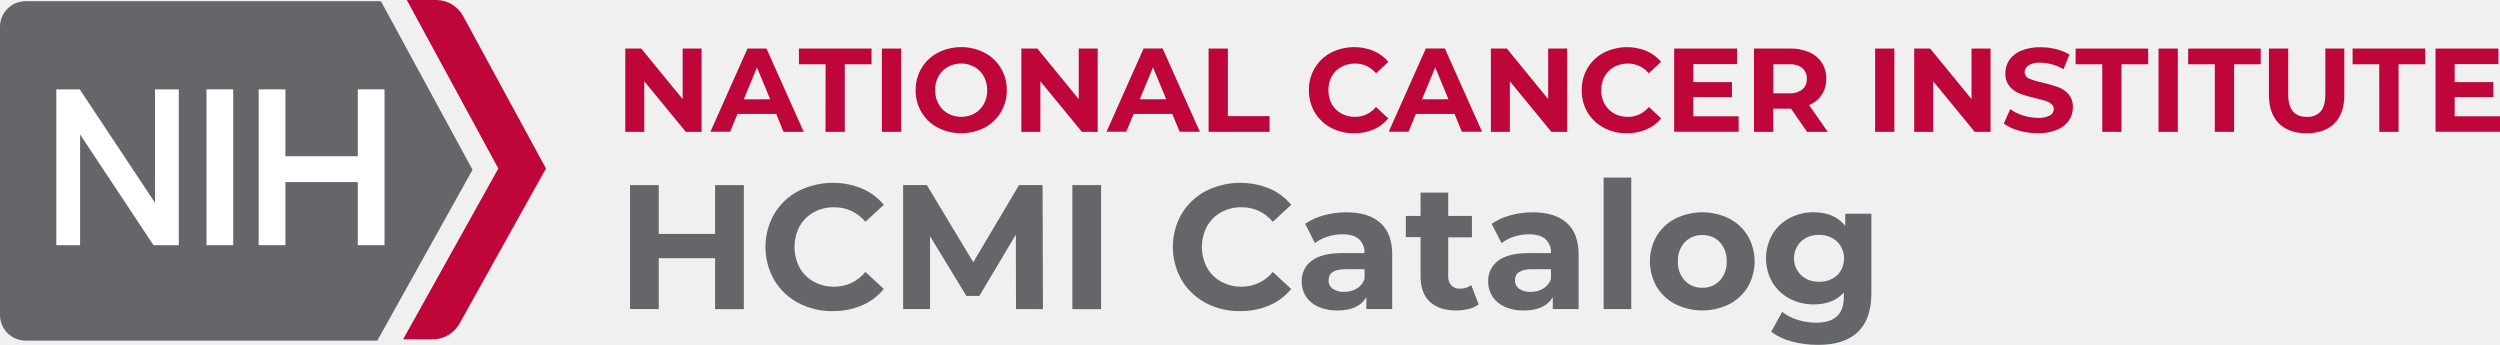
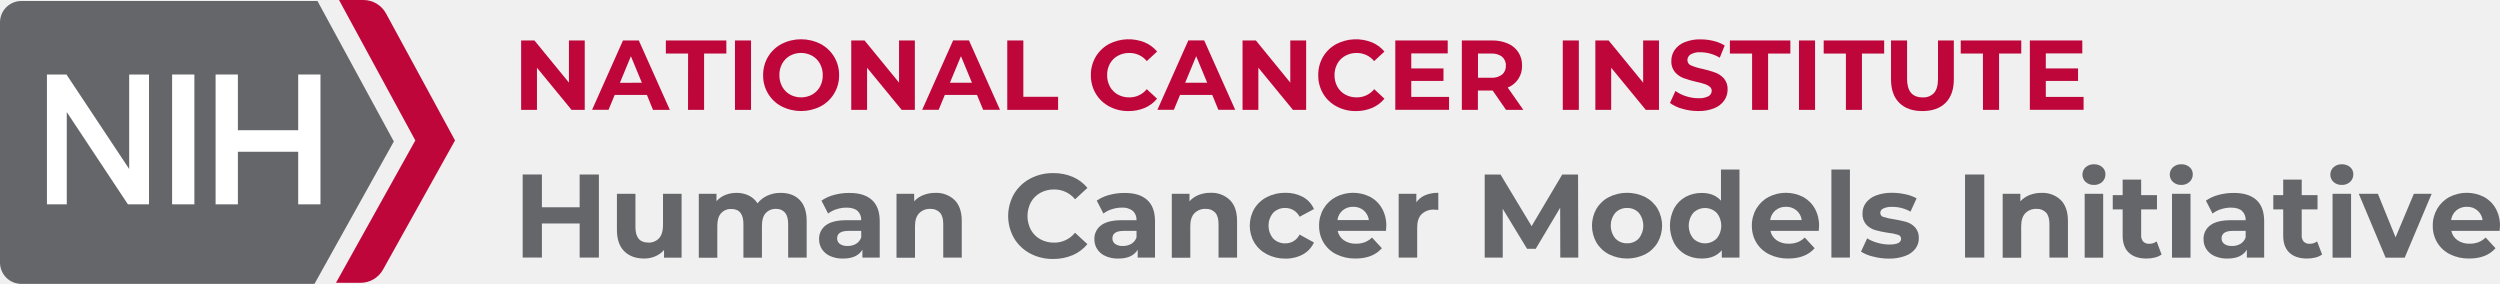
- <svg xmlns="http://www.w3.org/2000/svg" id="Isolation_Mode" data-name="Isolation Mode" viewBox="0 0 1053.51 145.32">
+ <svg xmlns="http://www.w3.org/2000/svg" id="Isolation_Mode" data-name="Isolation Mode" viewBox="0 0 1264.06 143.54">
  <defs>
    <style>.cls-1{fill:#bf063b;}.cls-2{fill:#65666a;}.cls-3{fill:#fff;}</style>
  </defs>
  <path class="cls-1" d="M295.66,20.46v35.1H289l-17.5-21.31V55.56h-8V20.46h6.72l17.45,21.31V20.46Z" />
  <path class="cls-1" d="M327.1,48H310.8l-3.11,7.52h-8.32L315,20.46h8l15.69,35.1h-8.52Zm-2.56-6.17L319,28.44l-5.56,13.43Z" />
  <path class="cls-1" d="M347.91,27.08H336.67V20.46h30.59v6.62H356V55.56h-8.12Z" />
  <path class="cls-1" d="M371.62,20.46h8.12v35.1h-8.12Z" />
  <path class="cls-1" d="M395.21,53.81A17.49,17.49,0,0,1,385.86,38a17.78,17.78,0,0,1,2.48-9.3,17.53,17.53,0,0,1,6.87-6.49,21.69,21.69,0,0,1,19.68,0A17.56,17.56,0,0,1,424.27,38a17.59,17.59,0,0,1-9.38,15.8,21.78,21.78,0,0,1-19.68,0Zm15.47-6a10.42,10.42,0,0,0,3.94-4A11.75,11.75,0,0,0,416,38a11.71,11.71,0,0,0-1.42-5.81,10.28,10.28,0,0,0-3.94-4,11.74,11.74,0,0,0-11.23,0,10.21,10.21,0,0,0-3.94,4A11.72,11.72,0,0,0,394.08,38a11.76,11.76,0,0,0,1.43,5.82,10.35,10.35,0,0,0,3.94,4,11.81,11.81,0,0,0,11.23,0Z" />
  <path class="cls-1" d="M462.57,20.46v35.1h-6.66l-17.5-21.31V55.56h-8V20.46h6.72l17.45,21.31V20.46Z" />
  <path class="cls-1" d="M494,48H477.72l-3.11,7.52h-8.33l15.65-35.1h8l15.69,35.1h-8.52Zm-2.56-6.17-5.56-13.43-5.57,13.43Z" />
  <path class="cls-1" d="M509.3,20.46h8.13V48.94H535v6.62H509.3Z" />
  <path class="cls-1" d="M560.87,53.83a17.41,17.41,0,0,1-6.82-6.47A17.83,17.83,0,0,1,551.57,38a17.88,17.88,0,0,1,2.48-9.35,17.48,17.48,0,0,1,6.82-6.47,21.73,21.73,0,0,1,18-.72,16.43,16.43,0,0,1,6.19,4.61l-5.21,4.81A11.22,11.22,0,0,0,571,26.78a11.72,11.72,0,0,0-5.81,1.43,10.14,10.14,0,0,0-4,4A11.72,11.72,0,0,0,559.79,38a11.76,11.76,0,0,0,1.43,5.82,10.27,10.27,0,0,0,4,4A11.71,11.71,0,0,0,571,49.24a11.14,11.14,0,0,0,8.83-4.16l5.21,4.82a16.33,16.33,0,0,1-6.21,4.66,20.69,20.69,0,0,1-8.28,1.6A20.1,20.1,0,0,1,560.87,53.83Z" />
  <path class="cls-1" d="M612.94,48H596.65l-3.11,7.52h-8.33l15.65-35.1h8l15.69,35.1h-8.52Zm-2.56-6.17-5.56-13.43-5.57,13.43Z" />
  <path class="cls-1" d="M660.42,20.46v35.1h-6.67L636.26,34.25V55.56h-8V20.46H635L652.4,41.77V20.46Z" />
  <path class="cls-1" d="M675.84,53.83A17.41,17.41,0,0,1,669,47.36,17.83,17.83,0,0,1,666.54,38,17.88,17.88,0,0,1,669,28.66a17.48,17.48,0,0,1,6.82-6.47,21.73,21.73,0,0,1,18-.72A16.43,16.43,0,0,1,700,26.08l-5.21,4.81A11.23,11.23,0,0,0,686,26.78a11.72,11.72,0,0,0-5.81,1.43,10.08,10.08,0,0,0-4,4A11.72,11.72,0,0,0,674.76,38a11.76,11.76,0,0,0,1.43,5.82,10.21,10.21,0,0,0,4,4A11.71,11.71,0,0,0,686,49.24a11.16,11.16,0,0,0,8.83-4.16L700,49.9a16.33,16.33,0,0,1-6.21,4.66,20.69,20.69,0,0,1-8.28,1.6A20.07,20.07,0,0,1,675.84,53.83Z" />
  <path class="cls-1" d="M732.67,49v6.52H705.5V20.46H732V27H713.57V34.6h16.29v6.32H713.57V49Z" />
  <path class="cls-1" d="M761.5,55.56l-6.77-9.78h-7.47v9.78h-8.12V20.46h15.19a19.44,19.44,0,0,1,8.1,1.56,11.62,11.62,0,0,1,7.15,11.18,11.47,11.47,0,0,1-7.23,11.08l7.88,11.28Zm-2-26.9a8.56,8.56,0,0,0-5.57-1.58h-6.62V39.32h6.62a8.45,8.45,0,0,0,5.57-1.61,5.57,5.57,0,0,0,1.9-4.51A5.56,5.56,0,0,0,759.45,28.66Z" />
  <path class="cls-1" d="M790.18,20.46h8.12v35.1h-8.12Z" />
  <path class="cls-1" d="M838.82,20.46v35.1h-6.67l-17.5-21.31V55.56h-8V20.46h6.71l17.45,21.31V20.46Z" />
  <path class="cls-1" d="M850.62,55a18.68,18.68,0,0,1-6.24-2.93L847.14,46a18.46,18.46,0,0,0,5.37,2.66,20.07,20.07,0,0,0,6.21,1,10,10,0,0,0,5.12-1,3.12,3.12,0,0,0,1.65-2.74,2.61,2.61,0,0,0-1-2.08,7.58,7.58,0,0,0-2.5-1.33c-1-.33-2.4-.7-4.14-1.1a57.31,57.31,0,0,1-6.57-1.9,10.8,10.8,0,0,1-4.39-3.06,8.28,8.28,0,0,1-1.83-5.62,9.81,9.81,0,0,1,1.66-5.54,11.16,11.16,0,0,1,5-3.93,20.34,20.34,0,0,1,8.15-1.46,27.21,27.21,0,0,1,6.56.8A19.72,19.72,0,0,1,872.06,23l-2.51,6.17a19.53,19.53,0,0,0-9.72-2.76,9.14,9.14,0,0,0-5,1.1,3.37,3.37,0,0,0-1.63,2.91A2.83,2.83,0,0,0,855,33.07a28.4,28.4,0,0,0,5.74,1.73,57.68,57.68,0,0,1,6.57,1.91,10.84,10.84,0,0,1,4.38,3,8.05,8.05,0,0,1,1.83,5.56,9.56,9.56,0,0,1-1.68,5.49,11.26,11.26,0,0,1-5,3.94,20.52,20.52,0,0,1-8.17,1.45A28.47,28.47,0,0,1,850.62,55Z" />
  <path class="cls-1" d="M885.9,27.08H874.67V20.46h30.58v6.62H894V55.56H885.9Z" />
  <path class="cls-1" d="M909.61,20.46h8.13v35.1h-8.13Z" />
  <path class="cls-1" d="M933.33,27.08H922.1V20.46h30.58v6.62H941.45V55.56h-8.12Z" />
  <path class="cls-1" d="M960.33,52q-4.19-4.16-4.19-11.88V20.46h8.12V39.82q0,9.42,7.83,9.42A7.31,7.31,0,0,0,977.9,47q2-2.28,2-7.14V20.46h8V40.12q0,7.73-4.18,11.88T972,56.16Q964.51,56.16,960.33,52Z" />
  <path class="cls-1" d="M1002.62,27.08H991.39V20.46H1022v6.62h-11.23V55.56h-8.13Z" />
  <path class="cls-1" d="M1053.51,49v6.52h-27.17V20.46h26.52V27h-18.45V34.6h16.3v6.32h-16.3V49Z" />
-   <path class="cls-2" d="M313.45,78v52.28h-12.1V108.81H277.6v21.43H265.51V78H277.6V98.57h23.75V78Z" />
-   <path class="cls-2" d="M336.41,127.66A25.85,25.85,0,0,1,326.26,118a28.07,28.07,0,0,1,0-27.86,25.92,25.92,0,0,1,10.15-9.63,32.42,32.42,0,0,1,26.81-1.08,24.53,24.53,0,0,1,9.22,6.87l-7.76,7.17a16.7,16.7,0,0,0-13.15-6.13,17.45,17.45,0,0,0-8.66,2.13,15.15,15.15,0,0,0-5.94,5.94,18.75,18.75,0,0,0,0,17.32,15.15,15.15,0,0,0,5.94,5.94,17.45,17.45,0,0,0,8.66,2.13,16.64,16.64,0,0,0,13.15-6.2l7.76,7.17a24.1,24.1,0,0,1-9.26,6.94,30.6,30.6,0,0,1-12.32,2.39A30,30,0,0,1,336.41,127.66Z" />
-   <path class="cls-2" d="M428.15,130.24l-.07-31.37-15.39,25.84h-5.45L391.93,99.55v30.69H380.58V78h10l19.56,32.49L429.42,78h9.93l.15,52.28Z" />
-   <path class="cls-2" d="M451.9,78H464v52.28H451.9Z" />
-   <path class="cls-2" d="M508.09,127.66A26,26,0,0,1,497.93,118a28.14,28.14,0,0,1,0-27.86,26,26,0,0,1,10.16-9.63,32.42,32.42,0,0,1,26.81-1.08,24.53,24.53,0,0,1,9.22,6.87l-7.77,7.17a16.66,16.66,0,0,0-13.14-6.13,17.42,17.42,0,0,0-8.66,2.13,15.15,15.15,0,0,0-5.94,5.94,18.67,18.67,0,0,0,0,17.32,15.15,15.15,0,0,0,5.94,5.94,17.42,17.42,0,0,0,8.66,2.13,16.61,16.61,0,0,0,13.14-6.2l7.77,7.17a24.17,24.17,0,0,1-9.26,6.94,30.6,30.6,0,0,1-12.32,2.39A29.94,29.94,0,0,1,508.09,127.66Z" />
-   <path class="cls-2" d="M581.68,93.91q5,4.44,5,13.4v22.93h-10.9v-5q-3.28,5.61-12.25,5.6a19.06,19.06,0,0,1-8-1.56,12,12,0,0,1-5.19-4.33,11.28,11.28,0,0,1-1.8-6.28,10.48,10.48,0,0,1,4.22-8.81q4.21-3.21,13-3.21H575a7.43,7.43,0,0,0-2.31-5.86q-2.31-2.06-7-2.06a20.36,20.36,0,0,0-6.31,1,16.56,16.56,0,0,0-5.26,2.73L550,94.32a25.31,25.31,0,0,1,7.88-3.59,35.47,35.47,0,0,1,9.44-1.27Q576.67,89.46,581.68,93.91Zm-9.93,27.7a7.54,7.54,0,0,0,3.28-4.07v-4.1h-8c-4.78,0-7.17,1.56-7.17,4.7a4.2,4.2,0,0,0,1.76,3.55,7.91,7.91,0,0,0,4.82,1.3A10.17,10.17,0,0,0,571.75,121.61Z" />
-   <path class="cls-2" d="M623.12,128.3a12,12,0,0,1-4.21,1.9,21.55,21.55,0,0,1-5.27.63q-7.17,0-11.09-3.65t-3.92-10.76V99.92h-6.2V91h6.2V81.17h11.65V91h10v9h-10v16.35a5.43,5.43,0,0,0,1.31,3.92,4.83,4.83,0,0,0,3.69,1.38,7.49,7.49,0,0,0,4.71-1.49Z" />
-   <path class="cls-2" d="M660.24,93.91q5,4.44,5,13.4v22.93h-10.9v-5q-3.29,5.61-12.25,5.6a19.11,19.11,0,0,1-8-1.56,12.07,12.07,0,0,1-5.19-4.33,11.35,11.35,0,0,1-1.79-6.28,10.48,10.48,0,0,1,4.22-8.81q4.22-3.21,13-3.21h9.26a7.43,7.43,0,0,0-2.31-5.86c-1.55-1.37-3.86-2.06-6.95-2.06a20.36,20.36,0,0,0-6.31,1,16.45,16.45,0,0,0-5.26,2.73l-4.18-8.14a25.25,25.25,0,0,1,7.87-3.59,35.54,35.54,0,0,1,9.45-1.27Q655.23,89.46,660.24,93.91Zm-9.93,27.7a7.58,7.58,0,0,0,3.28-4.07v-4.1h-8c-4.78,0-7.17,1.56-7.17,4.7a4.2,4.2,0,0,0,1.76,3.55A7.89,7.89,0,0,0,645,123,10.2,10.2,0,0,0,650.31,121.61Z" />
-   <path class="cls-2" d="M675.77,74.83h11.65v55.41H675.77Z" />
-   <path class="cls-2" d="M706,128.18a19.62,19.62,0,0,1-7.88-7.35,21.5,21.5,0,0,1,0-21.36A19.64,19.64,0,0,1,706,92.11a25.7,25.7,0,0,1,22.73,0,19.82,19.82,0,0,1,7.85,7.36,21.57,21.57,0,0,1,0,21.36,19.8,19.8,0,0,1-7.85,7.35,25.7,25.7,0,0,1-22.73,0Zm18.74-9.93a11.25,11.25,0,0,0,2.87-8.1,11.23,11.23,0,0,0-2.87-8.1,9.7,9.7,0,0,0-7.36-3,9.82,9.82,0,0,0-7.39,3,11.17,11.17,0,0,0-2.91,8.1,11.19,11.19,0,0,0,2.91,8.1,9.82,9.82,0,0,0,7.39,3A9.7,9.7,0,0,0,724.72,118.25Z" />
-   <path class="cls-2" d="M788.6,90.06v33.46q0,11-5.75,16.43t-16.8,5.37a41.88,41.88,0,0,1-11-1.42,24,24,0,0,1-8.66-4.1l4.63-8.37a19,19,0,0,0,6.42,3.32,25.33,25.33,0,0,0,7.77,1.24q6,0,8.92-2.73T777,125v-1.72q-4.56,5-12.7,5a21.31,21.31,0,0,1-10.12-2.43,18.55,18.55,0,0,1-7.28-6.83,20.53,20.53,0,0,1,0-20.32,18.55,18.55,0,0,1,7.28-6.83,21.31,21.31,0,0,1,10.12-2.43q8.75,0,13.29,5.75V90.06Zm-14.44,26a10.12,10.12,0,0,0,0-14.26A10.74,10.74,0,0,0,766.58,99a10.85,10.85,0,0,0-7.62,2.73A10,10,0,0,0,759,116a10.85,10.85,0,0,0,7.62,2.73A10.74,10.74,0,0,0,774.16,116Z" />
+   <path class="cls-2" d="M302.81,88.24v42h-9.72V113H274v17.22h-9.72v-42H274V104.8h19.08V88.24Z" />
+   <path class="cls-2" d="M344.63,98v32.28h-8.88V126.4a12.41,12.41,0,0,1-4.44,3.21,14,14,0,0,1-5.58,1.11q-6.36,0-10.08-3.66t-3.72-10.86V98h9.36v16.86q0,7.8,6.54,7.8a7,7,0,0,0,5.4-2.19q2-2.19,2-6.51V98Z" />
+   <path class="cls-2" d="M404.3,101.05q3.57,3.57,3.57,10.71v18.48h-9.36v-17q0-3.84-1.59-5.73a5.59,5.59,0,0,0-4.53-1.89,6.68,6.68,0,0,0-5.22,2.13q-1.92,2.13-1.92,6.33v16.2h-9.36v-17q0-7.62-6.12-7.62a6.6,6.6,0,0,0-5.16,2.13q-1.92,2.13-1.92,6.33v16.2h-9.36V98h8.94v3.72a11.81,11.81,0,0,1,4.41-3.12,14.84,14.84,0,0,1,5.73-1.08,13.88,13.88,0,0,1,6.18,1.35,10.94,10.94,0,0,1,4.44,3.93,13.24,13.24,0,0,1,5-3.9,15.81,15.81,0,0,1,6.63-1.38Q400.73,97.48,404.3,101.05Z" />
+   <path class="cls-2" d="M440.81,101.05q4,3.57,4,10.77v18.42h-8.76v-4q-2.64,4.5-9.84,4.5a15.27,15.27,0,0,1-6.45-1.26,9.62,9.62,0,0,1-4.17-3.48,9.06,9.06,0,0,1-1.44-5,8.41,8.41,0,0,1,3.39-7.08q3.39-2.58,10.47-2.58h7.44a6,6,0,0,0-1.86-4.71q-1.86-1.65-5.58-1.65a16.29,16.29,0,0,0-5.07.81,13.41,13.41,0,0,0-4.23,2.19l-3.36-6.54a20.27,20.27,0,0,1,6.33-2.88,28.36,28.36,0,0,1,7.59-1Q436.79,97.48,440.81,101.05Zm-8,22.26a6.07,6.07,0,0,0,2.64-3.27v-3.3h-6.42q-5.76,0-5.76,3.78a3.37,3.37,0,0,0,1.41,2.85,6.35,6.35,0,0,0,3.87,1A8.15,8.15,0,0,0,432.83,123.31Z" />
+   <path class="cls-2" d="M482.6,101.08q3.69,3.6,3.69,10.68v18.48h-9.36v-17q0-3.84-1.68-5.73a6.16,6.16,0,0,0-4.86-1.89,7.45,7.45,0,0,0-5.64,2.19c-1.41,1.46-2.1,3.63-2.1,6.51v16h-9.36V98h8.94v3.78a12.41,12.41,0,0,1,4.62-3.15,16.1,16.1,0,0,1,6.06-1.11A13.28,13.28,0,0,1,482.6,101.08Z" />
+   <path class="cls-2" d="M520.88,128.17a20.82,20.82,0,0,1-8.16-7.74,22.57,22.57,0,0,1,0-22.38,20.82,20.82,0,0,1,8.16-7.74,24.25,24.25,0,0,1,11.67-2.79,24.51,24.51,0,0,1,9.87,1.92A19.77,19.77,0,0,1,549.83,95l-6.24,5.76A13.42,13.42,0,0,0,533,95.8a14,14,0,0,0-7,1.71,12.16,12.16,0,0,0-4.77,4.77,15,15,0,0,0,0,13.92,12.16,12.16,0,0,0,4.77,4.77,14,14,0,0,0,7,1.71,13.35,13.35,0,0,0,10.56-5l6.24,5.76a19.53,19.53,0,0,1-7.44,5.58,24.69,24.69,0,0,1-9.9,1.92A24.12,24.12,0,0,1,520.88,128.17Z" />
+   <path class="cls-2" d="M580,101.05q4,3.57,4,10.77v18.42h-8.76v-4q-2.62,4.5-9.83,4.5a15.21,15.21,0,0,1-6.45-1.26,9.56,9.56,0,0,1-4.17-3.48,9,9,0,0,1-1.45-5,8.42,8.42,0,0,1,3.4-7.08c2.25-1.72,5.75-2.58,10.47-2.58h7.44a6,6,0,0,0-1.86-4.71,8.21,8.21,0,0,0-5.58-1.65,16.25,16.25,0,0,0-5.07.81,13.41,13.41,0,0,0-4.23,2.19l-3.36-6.54a20.17,20.17,0,0,1,6.33-2.88,28.25,28.25,0,0,1,7.59-1Q576,97.48,580,101.05Zm-8,22.26a6.09,6.09,0,0,0,2.65-3.27v-3.3h-6.42q-5.76,0-5.76,3.78a3.34,3.34,0,0,0,1.41,2.85,6.32,6.32,0,0,0,3.86,1A8.15,8.15,0,0,0,572,123.31Z" />
+   <path class="cls-2" d="M621.79,101.08q3.71,3.6,3.7,10.68v18.48h-9.37v-17q0-3.84-1.68-5.73a6.14,6.14,0,0,0-4.85-1.89,7.46,7.46,0,0,0-5.65,2.19q-2.1,2.19-2.1,6.51v16h-9.35V98h8.94v3.78A12.29,12.29,0,0,1,606,98.59a16.1,16.1,0,0,1,6.06-1.11A13.27,13.27,0,0,1,621.79,101.08Z" />
+   <path class="cls-2" d="M640.64,128.59a16,16,0,0,1-6.42-5.91,17.09,17.09,0,0,1,0-17.16,16,16,0,0,1,6.42-5.91,19.79,19.79,0,0,1,9.27-2.13,18,18,0,0,1,8.91,2.13,12.66,12.66,0,0,1,5.54,6.09l-7.26,3.9a7.91,7.91,0,0,0-7.26-4.44,8.23,8.23,0,0,0-6.06,2.4,10.14,10.14,0,0,0,0,13.08,8.23,8.23,0,0,0,6.06,2.4,7.85,7.85,0,0,0,7.26-4.44l7.26,4a12.92,12.92,0,0,1-5.54,6,17.81,17.81,0,0,1-8.91,2.16A19.79,19.79,0,0,1,640.64,128.59Z" />
+   <path class="cls-2" d="M700.78,116.74H676.36a7.61,7.61,0,0,0,3.12,4.74,10.33,10.33,0,0,0,6.12,1.74,12.39,12.39,0,0,0,4.47-.75,10.83,10.83,0,0,0,3.63-2.37l5,5.4q-4.56,5.22-13.32,5.22a21.07,21.07,0,0,1-9.66-2.13,15.61,15.61,0,0,1-6.48-5.91,16.28,16.28,0,0,1-2.28-8.58,16.5,16.5,0,0,1,2.25-8.55,15.76,15.76,0,0,1,6.18-5.94,19.13,19.13,0,0,1,17.37-.09,14.89,14.89,0,0,1,6,5.85,17.44,17.44,0,0,1,2.19,8.85Q701,114.4,700.78,116.74Zm-21.9-10.38a7.66,7.66,0,0,0-2.64,4.92h15.9a7.77,7.77,0,0,0-2.63-4.89,7.94,7.94,0,0,0-5.29-1.83A8.06,8.06,0,0,0,678.88,106.36Z" />
+   <path class="cls-2" d="M720.67,98.68a16.81,16.81,0,0,1,6.57-1.2v8.64q-1.56-.12-2.1-.12a8.58,8.58,0,0,0-6.3,2.25q-2.28,2.25-2.28,6.75v15.24H707.2V98h8.94v4.26A10.41,10.41,0,0,1,720.67,98.68Z" />
+   <path class="cls-2" d="M788.92,130.24l-.06-25.2L776.5,125.8h-4.38l-12.3-20.22v24.66H750.7v-42h8l15.72,26.1,15.48-26.1h8l.12,42Z" />
+   <path class="cls-2" d="M813.55,128.59a15.83,15.83,0,0,1-6.33-5.91,17.28,17.28,0,0,1,0-17.16,15.83,15.83,0,0,1,6.33-5.91,20.65,20.65,0,0,1,18.27,0,15.88,15.88,0,0,1,6.3,5.91,17.28,17.28,0,0,1,0,17.16,15.88,15.88,0,0,1-6.3,5.91,20.65,20.65,0,0,1-18.27,0Zm15.06-8a10.33,10.33,0,0,0,0-13,7.8,7.8,0,0,0-5.91-2.43,7.89,7.89,0,0,0-5.94,2.43,10.23,10.23,0,0,0,0,13A7.89,7.89,0,0,0,822.7,123,7.8,7.8,0,0,0,828.61,120.61Z" />
+   <path class="cls-2" d="M879.52,85.72v44.52h-8.94v-3.72q-3.48,4.2-10.08,4.2a16.76,16.76,0,0,1-8.25-2,14.61,14.61,0,0,1-5.79-5.82,19.32,19.32,0,0,1,0-17.52,14.61,14.61,0,0,1,5.79-5.82,16.76,16.76,0,0,1,8.25-2q6.18,0,9.66,3.9V85.72ZM868,120.61a10.23,10.23,0,0,0,0-13,8.4,8.4,0,0,0-11.82,0,10.23,10.23,0,0,0,0,13,8.4,8.4,0,0,0,11.82,0Z" />
+   <path class="cls-2" d="M919.6,116.74H895.18a7.61,7.61,0,0,0,3.12,4.74,10.33,10.33,0,0,0,6.12,1.74,12.39,12.39,0,0,0,4.47-.75,10.83,10.83,0,0,0,3.63-2.37l5,5.4q-4.56,5.22-13.32,5.22a21.07,21.07,0,0,1-9.66-2.13,15.61,15.61,0,0,1-6.48-5.91,16.28,16.28,0,0,1-2.28-8.58,16.5,16.5,0,0,1,2.25-8.55,15.76,15.76,0,0,1,6.18-5.94,19.13,19.13,0,0,1,17.37-.09,14.89,14.89,0,0,1,6,5.85,17.44,17.44,0,0,1,2.19,8.85Q919.78,114.4,919.6,116.74Zm-21.9-10.38a7.66,7.66,0,0,0-2.64,4.92H911a7.74,7.74,0,0,0-2.64-4.89,7.89,7.89,0,0,0-5.28-1.83A8.06,8.06,0,0,0,897.7,106.36Z" />
+   <path class="cls-2" d="M926,85.72h9.36v44.52H926Z" />
+   <path class="cls-2" d="M947.08,129.73a20.54,20.54,0,0,1-6.12-2.49l3.12-6.72a19.64,19.64,0,0,0,5.22,2.25,21.88,21.88,0,0,0,6,.87q5.94,0,5.94-2.94a2.08,2.08,0,0,0-1.62-2,24,24,0,0,0-5-1,48,48,0,0,1-6.54-1.38,10.15,10.15,0,0,1-4.47-2.76,7.85,7.85,0,0,1-1.89-5.64,8.83,8.83,0,0,1,1.77-5.43,11.39,11.39,0,0,1,5.16-3.69,22,22,0,0,1,8-1.32,31.44,31.44,0,0,1,6.81.75,19,19,0,0,1,5.61,2.07L966,107a18.63,18.63,0,0,0-9.3-2.4,9.46,9.46,0,0,0-4.5.84,2.47,2.47,0,0,0-1.5,2.16,2.14,2.14,0,0,0,1.62,2.1,28.68,28.68,0,0,0,5.16,1.14,55.23,55.23,0,0,1,6.48,1.41,9.73,9.73,0,0,1,4.38,2.73,7.75,7.75,0,0,1,1.86,5.52,8.52,8.52,0,0,1-1.8,5.34,11.49,11.49,0,0,1-5.25,3.63,23.39,23.39,0,0,1-8.19,1.29A31.36,31.36,0,0,1,947.08,129.73Z" />
+   <path class="cls-2" d="M993.58,88.24h9.72v42h-9.72Z" />
+   <path class="cls-2" d="M1041.91,101.08q3.69,3.6,3.69,10.68v18.48h-9.36v-17q0-3.84-1.68-5.73a6.16,6.16,0,0,0-4.86-1.89,7.45,7.45,0,0,0-5.64,2.19q-2.1,2.19-2.1,6.51v16h-9.36V98h8.94v3.78a12.41,12.41,0,0,1,4.62-3.15,16.1,16.1,0,0,1,6.06-1.11A13.28,13.28,0,0,1,1041.91,101.08Z" />
+   <path class="cls-2" d="M1054.54,92a5.08,5.08,0,0,1,0-7.44,5.94,5.94,0,0,1,4.2-1.5,6.09,6.09,0,0,1,4.2,1.44,4.62,4.62,0,0,1,1.62,3.6,5.09,5.09,0,0,1-1.62,3.87,5.87,5.87,0,0,1-4.2,1.53A5.94,5.94,0,0,1,1054.54,92Zm-.48,6h9.36v32.28h-9.36Z" />
+   <path class="cls-2" d="M1092.94,128.68a9.62,9.62,0,0,1-3.39,1.53,17.14,17.14,0,0,1-4.23.51q-5.76,0-8.91-2.94t-3.15-8.64V105.88h-5v-7.2h5V90.82h9.36v7.86h8v7.2h-8V119a4.41,4.41,0,0,0,1.05,3.15,3.89,3.89,0,0,0,3,1.11,6,6,0,0,0,3.78-1.2Z" />
+   <path class="cls-2" d="M1098.7,92a5.08,5.08,0,0,1,0-7.44,5.94,5.94,0,0,1,4.2-1.5,6.09,6.09,0,0,1,4.2,1.44,4.62,4.62,0,0,1,1.62,3.6,5.09,5.09,0,0,1-1.62,3.87,5.87,5.87,0,0,1-4.2,1.53A5.94,5.94,0,0,1,1098.7,92Zm-.48,6h9.36v32.28h-9.36Z" />
+   <path class="cls-2" d="M1140.82,101.05q4,3.57,4,10.77v18.42h-8.76v-4q-2.64,4.5-9.84,4.5a15.27,15.27,0,0,1-6.45-1.26,9.62,9.62,0,0,1-4.17-3.48,9.06,9.06,0,0,1-1.44-5,8.41,8.41,0,0,1,3.39-7.08q3.39-2.58,10.47-2.58h7.44a6,6,0,0,0-1.86-4.71q-1.86-1.65-5.58-1.65a16.29,16.29,0,0,0-5.07.81,13.41,13.41,0,0,0-4.23,2.19l-3.36-6.54a20.27,20.27,0,0,1,6.33-2.88,28.36,28.36,0,0,1,7.59-1Q1136.8,97.48,1140.82,101.05Zm-8,22.26a6.07,6.07,0,0,0,2.64-3.27v-3.3h-6.42q-5.76,0-5.76,3.78a3.37,3.37,0,0,0,1.41,2.85,6.35,6.35,0,0,0,3.87,1A8.15,8.15,0,0,0,1132.84,123.31Z" />
+   <path class="cls-2" d="M1174.12,128.68a9.62,9.62,0,0,1-3.39,1.53,17.14,17.14,0,0,1-4.23.51q-5.76,0-8.91-2.94t-3.15-8.64V105.88h-5v-7.2h5V90.82h9.36v7.86h8v7.2h-8V119a4.41,4.41,0,0,0,1,3.15,3.89,3.89,0,0,0,3,1.11,6,6,0,0,0,3.78-1.2Z" />
+   <path class="cls-2" d="M1179.88,92a5.08,5.08,0,0,1,0-7.44,5.94,5.94,0,0,1,4.2-1.5,6.09,6.09,0,0,1,4.2,1.44,4.62,4.62,0,0,1,1.62,3.6,5.09,5.09,0,0,1-1.62,3.87,5.87,5.87,0,0,1-4.2,1.53A5.94,5.94,0,0,1,1179.88,92Zm-.48,6h9.36v32.28h-9.36Z" />
+   <path class="cls-2" d="M1229.5,98l-13.62,32.28h-9.66L1192.66,98h9.66l8.94,22,9.24-22Z" />
+   <path class="cls-2" d="M1263.88,116.74h-24.42a7.61,7.61,0,0,0,3.12,4.74,10.33,10.33,0,0,0,6.12,1.74,12.39,12.39,0,0,0,4.47-.75,10.83,10.83,0,0,0,3.63-2.37l5,5.4q-4.56,5.22-13.32,5.22a21.07,21.07,0,0,1-9.66-2.13,15.61,15.61,0,0,1-6.48-5.91,16.28,16.28,0,0,1-2.28-8.58,16.5,16.5,0,0,1,2.25-8.55,15.76,15.76,0,0,1,6.18-5.94,19.13,19.13,0,0,1,17.37-.09,14.89,14.89,0,0,1,6,5.85,17.44,17.44,0,0,1,2.19,8.85Q1264.06,114.4,1263.88,116.74ZM1242,106.36a7.66,7.66,0,0,0-2.64,4.92h15.9a7.74,7.74,0,0,0-2.64-4.89,7.89,7.89,0,0,0-5.28-1.83A8.06,8.06,0,0,0,1242,106.36Z" />
  <path class="cls-1" d="M183.77,0H171.42L210,71l-40.13,72h12.45a13,13,0,0,0,11.33-6.66L230.07,71,195.16,6.77A13,13,0,0,0,183.77,0Z" />
  <path class="cls-2" d="M160.52.51H10.8A10.8,10.8,0,0,0,0,11.31V132.74a10.79,10.79,0,0,0,10.8,10.8H159l40.13-72Z" />
  <text />
  <polygon class="cls-3" points="65.32 85.44 33.6 37.67 23.73 37.67 23.73 103.32 33.76 103.32 33.76 56.67 64.58 103.17 64.68 103.32 75.34 103.32 75.34 37.67 65.32 37.67 65.32 85.44" />
  <rect class="cls-3" x="87.02" y="37.67" width="11.26" height="65.65" />
  <polygon class="cls-3" points="150.78 37.67 150.78 65.84 120.28 65.84 120.28 37.67 109.01 37.67 109.01 103.32 120.28 103.32 120.28 76.73 150.78 76.73 150.78 103.32 162.04 103.32 162.04 37.67 150.78 37.67" />
</svg>
